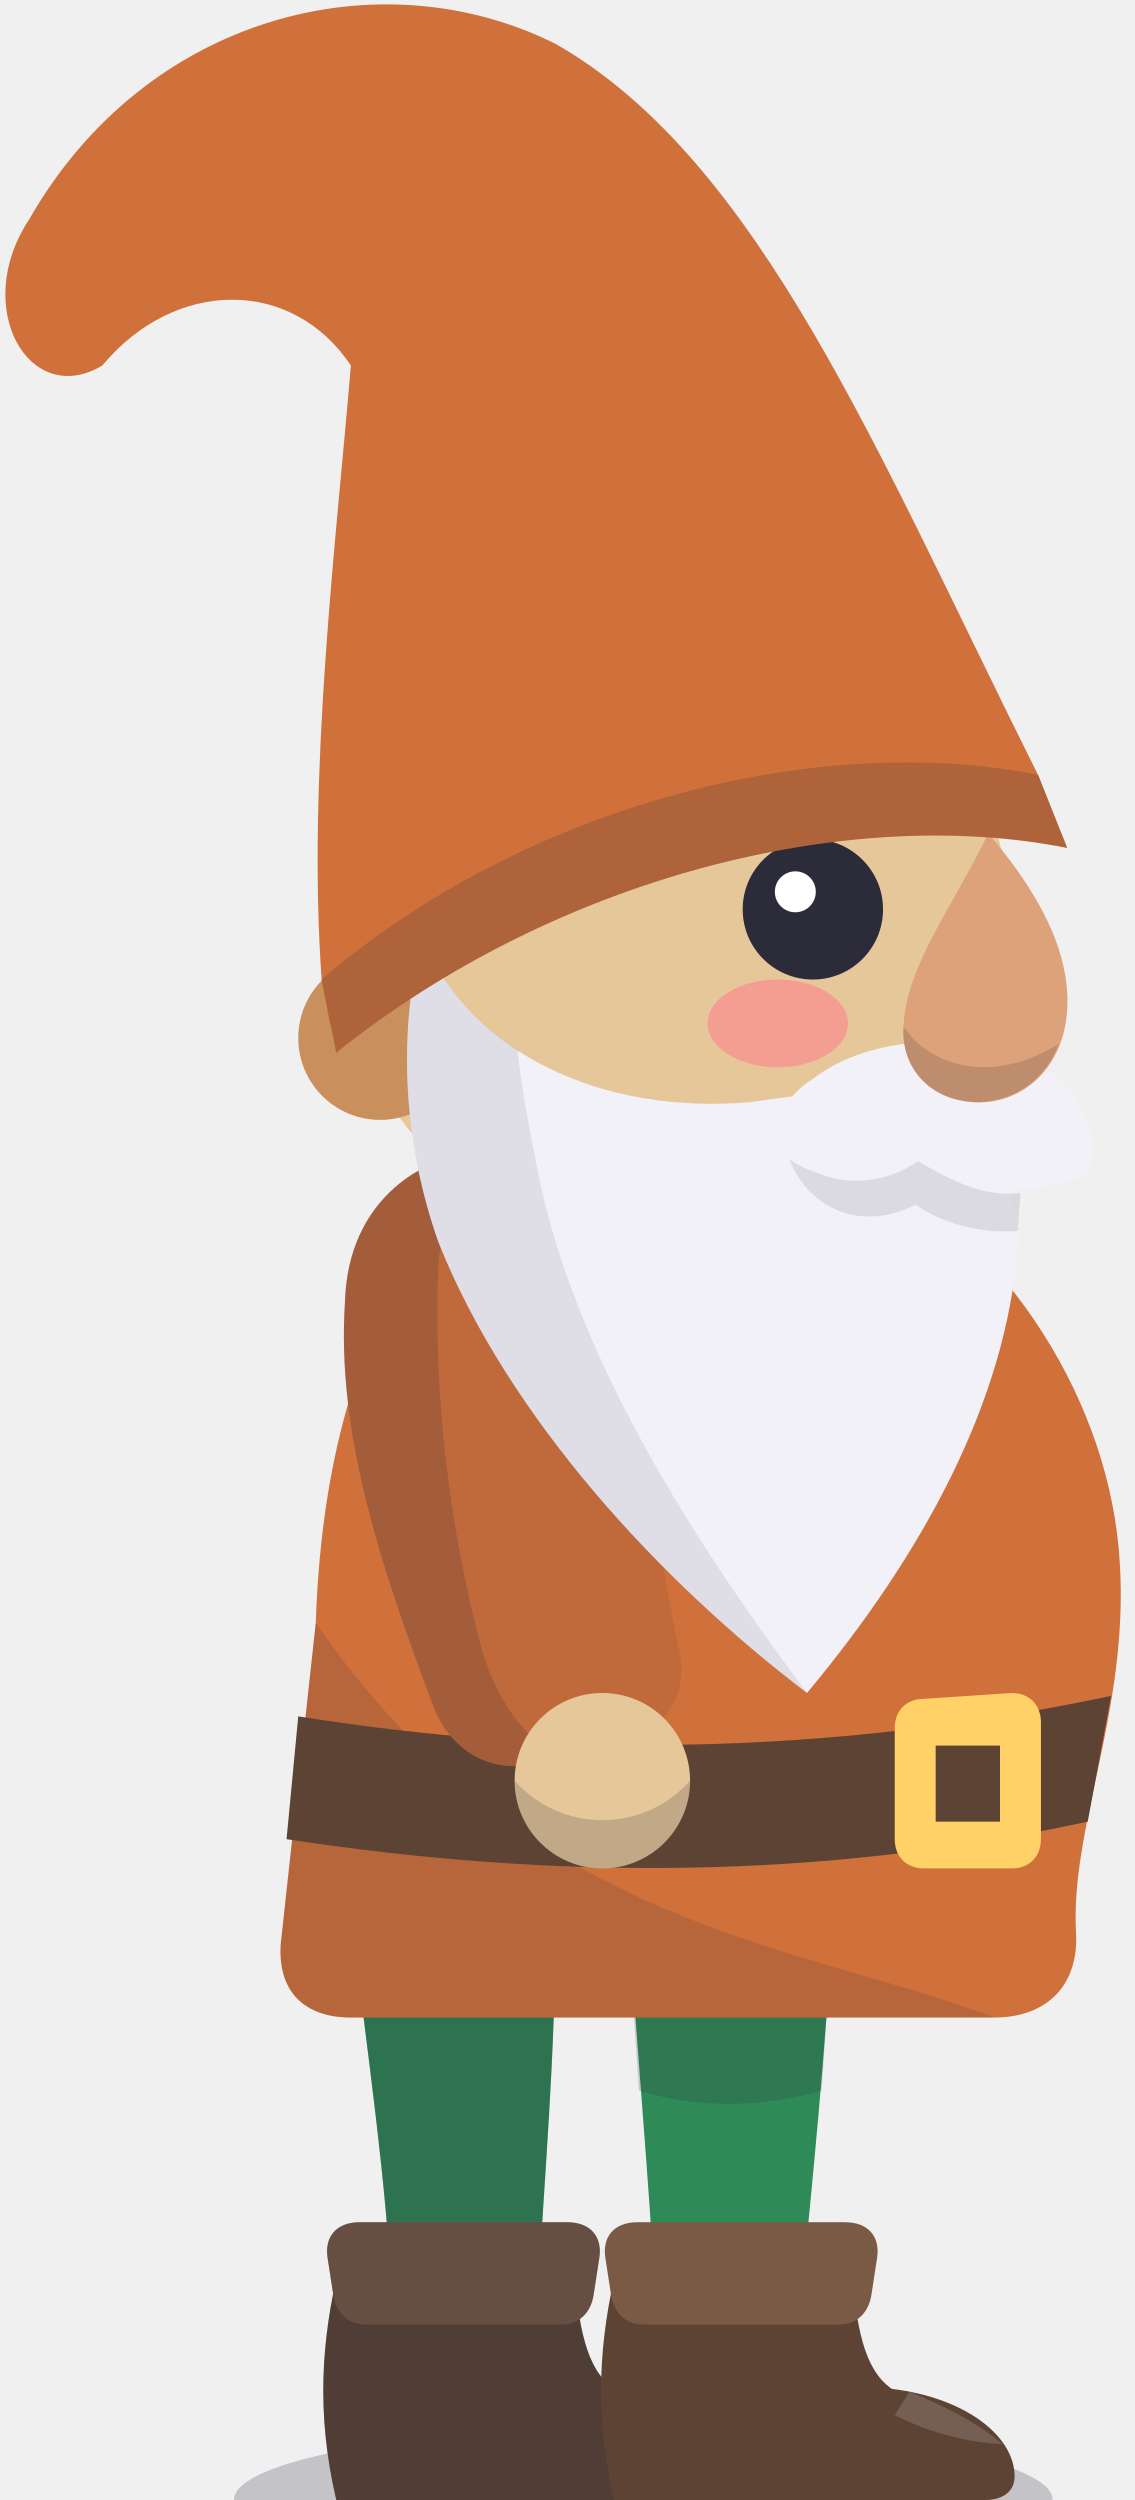
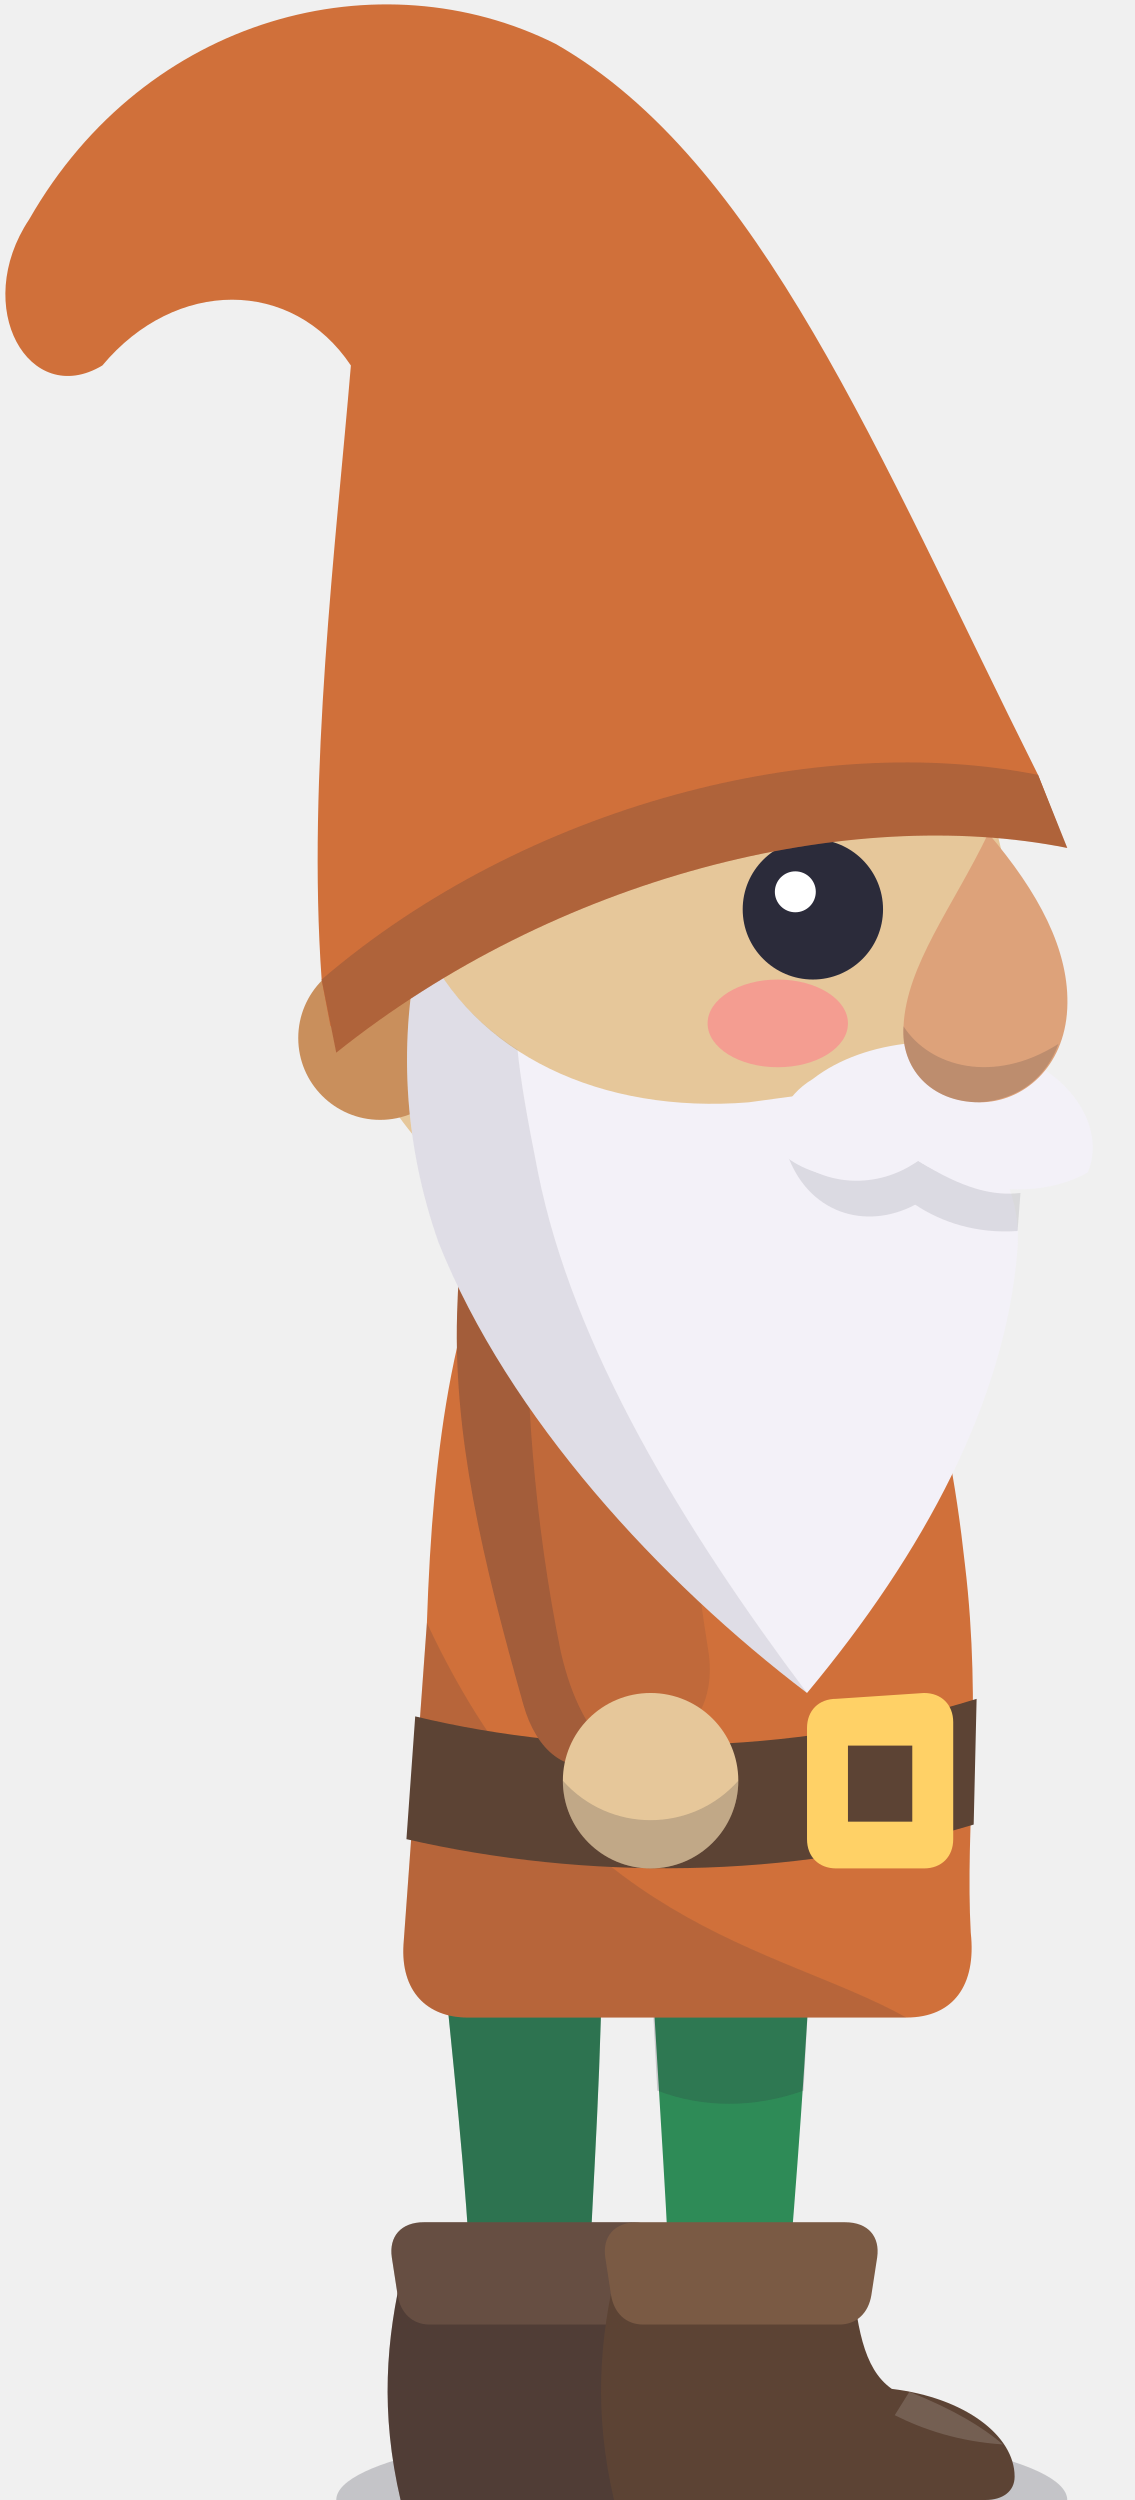
<svg xmlns="http://www.w3.org/2000/svg" viewBox="12 14.5 38.8 85.5">
-   <ellipse cx="34" cy="100" rx="14" ry="2.5" fill="#2b2b3a" opacity="0.22" />
-   <path d="M24 80L31 80C31 85 30.6 89 30.4 93L25.4 93C25.2 89 24.6 85 24 80Z" fill="#2e8b57" />
-   <path d="M23.5 100C22.8 97 23 94.5 23.6 92L31.6 92C31.8 94 32 95.5 33 96.2C35.5 96.5 37.2 97.8 37.2 99.2C37.2 99.7 36.8 100 36.2 100Z" fill="#5c4334" />
-   <path d="M24.3 90.5L31.4 90.5C32.2 90.5 32.6 91 32.5 91.7L32.3 93C32.2 93.6 31.8 94 31.2 94L24.5 94C23.9 94 23.5 93.6 23.4 93L23.2 91.7C23.1 91 23.5 90.5 24.3 90.5Z" fill="#7a5a44" />
-   <path d="M24 80L31 80C31 85 30.6 89 30.4 93L25.4 93C25.2 89 24.6 85 24 80ZM23.5 100C22.8 97 23 94.5 23.6 92L31.6 92C31.8 94 32 95.5 33 96.2C35.5 96.5 37.2 97.8 37.2 99.2C37.2 99.7 36.8 100 36.2 100ZM24.3 90.5L31.4 90.5C32.2 90.5 32.6 91 32.5 91.7L32.3 93C32.2 93.6 31.8 94 31.2 94L24.5 94C23.9 94 23.5 93.6 23.4 93L23.2 91.7C23.1 91 23.5 90.5 24.3 90.5Z" fill="#2b2b3a" opacity="0.25" />
-   <path d="M33.5 80L40.5 80C40.2 85 39.8 89 39.4 93L34.4 93C34.2 89 33.8 85 33.5 80Z" fill="#2e8b57" />
-   <path d="M33.65 83L40.3 83L40.1 86C38 86.6 35.8 86.6 33.85 86Z" fill="#2b2b3a" opacity="0.2" />
+   <ellipse cx="36" cy="100" rx="12.5" ry="2.5" fill="#2b2b3a" opacity="0.22" />
+   <path d="M27 80L32.6 80C32.6 85 32.28 89 32.12 93L28.12 93C27.96 89 27.48 85 27 80Z" fill="#2e8b57" />
+   <path d="M25.7 100C25 97 25.2 94.5 25.8 92L33.8 92C34 94 34.2 95.5 35.2 96.2C37.7 96.5 39.4 97.8 39.4 99.2C39.4 99.7 39 100 38.4 100Z" fill="#5c4334" />
+   <path d="M26.5 90.5L33.6 90.5C34.4 90.5 34.8 91 34.7 91.7L34.5 93C34.4 93.6 34 94 33.4 94L26.7 94C26.1 94 25.7 93.6 25.6 93L25.4 91.7C25.3 91 25.7 90.5 26.5 90.5Z" fill="#7a5a44" />
+   <path d="M27 80L32.6 80C32.6 85 32.28 89 32.12 93L28.12 93C27.96 89 27.48 85 27 80ZM25.7 100C25 97 25.2 94.5 25.8 92L33.8 92C34 94 34.2 95.5 35.2 96.2C37.7 96.5 39.4 97.8 39.4 99.2C39.4 99.7 39 100 38.4 100ZM26.5 90.5L33.6 90.5C34.4 90.5 34.8 91 34.7 91.7L34.5 93C34.4 93.6 34 94 33.4 94L26.7 94C26.1 94 25.7 93.6 25.6 93L25.4 91.7C25.3 91 25.7 90.5 26.5 90.5Z" fill="#2b2b3a" opacity="0.25" />
+   <path d="M34.2 80L39.8 80C39.56 85 39.24 89 38.92 93L34.92 93C34.76 89 34.44 85 34.2 80Z" fill="#2e8b57" />
+   <path d="M34.32 83L39.64 83L39.48 86C37.8 86.6 36.04 86.6 34.48 86Z" fill="#2b2b3a" opacity="0.2" />
  <path d="M33 100C32.3 97 32.5 94.5 33.1 92L41.1 92C41.3 94 41.5 95.5 42.5 96.2C45 96.5 46.7 97.8 46.7 99.2C46.7 99.7 46.3 100 45.7 100Z" fill="#5c4334" />
  <path d="M43.1 96.3C44.6 96.9 45.6 97.5 46.3 98.1C44.8 98 43.6 97.6 42.6 97.1Z" fill="#ffffff" opacity="0.15" />
  <path d="M33.8 90.5L40.9 90.5C41.7 90.5 42.1 91 42 91.7L41.8 93C41.7 93.6 41.3 94 40.7 94L34 94C33.4 94 33 93.6 32.9 93L32.7 91.7C32.6 91 33 90.5 33.8 90.5Z" fill="#7a5a44" />
-   <path d="M28.5 54.5C24.5 58.5 23 64 22.8 70L21.6 81C21.5 82.6 22.4 83.5 24 83.5L46 83.5C47.8 83.5 48.9 82.4 48.8 80.6C48.6 77 50.6 73 50.3 68C50 62.5 46.5 57 41.5 54.2Z" fill="#d0703a" />
-   <path d="M22.8 70L21.6 81C21.5 82.6 22.4 83.5 24 83.5L46 83.5C39.5 81 30 80.5 22.8 70Z" fill="#2b2b3a" opacity="0.15" />
-   <path d="M22.2 73.2C31 74.6 40 74.6 50 72.5L49.2 76.8C40 78.8 31 78.8 21.8 77.4Z" fill="#5c4334" />
-   <path d="M42.6 73.6C42.6 73 43 72.6 43.6 72.6L46.6 72.4C47.2 72.4 47.6 72.8 47.6 73.4L47.6 77.4C47.6 78 47.2 78.4 46.6 78.4L43.6 78.4C43 78.4 42.6 78 42.6 77.4ZM44 74.2L44 76.8L46.2 76.8L46.2 74.2Z" fill="#ffd166" />
+   <path d="M30 54.5C27.5 58.5 26.8 64 26.6 70L25.8 81C25.7 82.6 26.6 83.5 28 83.5L43 83.5C44.6 83.5 45.4 82.4 45.2 80.6C45 77 45.6 73 45 68C44.4 62.5 43 57 40 54.2Z" fill="#d0703a" />
+   <path d="M26.6 70L25.8 81C25.7 82.6 26.6 83.5 28 83.5L43 83.5C38.5 81 31.5 80.5 26.6 70Z" fill="#2b2b3a" opacity="0.15" />
+   <path d="M26.2 73.2C32 74.6 39 74.6 45.4 72.6L45.3 76.9C39 78.8 32 78.8 25.9 77.4Z" fill="#5c4334" />
+   <path d="M39.6 73.6C39.6 73 40 72.6 40.6 72.6L43.6 72.4C44.2 72.4 44.6 72.8 44.6 73.4L44.6 77.4C44.6 78 44.2 78.4 43.6 78.4L40.6 78.4C40 78.4 39.6 78 39.6 77.4ZM41 74.2L41 76.8L43.2 76.8L43.2 74.2Z" fill="#ffd166" />
  <g class="part-arms" style="transform-box:fill-box;transform-origin:42% 9%">
-     <path d="M23.8 59C23.9 55.6 26.4 53.8 29.2 53.8C31.8 53.8 33.6 55.6 33.6 58C33.8 62.5 34.4 67 35.2 70.8C35.6 72.4 34.8 73.6 33.4 74L30.4 74.8C28.8 75.2 27.4 74.4 26.8 72.8C25 68 23.5 63.5 23.8 59Z" fill="#d0703a" />
-     <path d="M23.8 59C23.9 55.6 26.4 53.8 29.2 53.8C31.8 53.8 33.6 55.6 33.6 58C33.8 62.5 34.4 67 35.2 70.8C35.6 72.4 34.8 73.6 33.4 74L30.4 74.8C28.8 75.2 27.4 74.4 26.8 72.8C25 68 23.5 63.5 23.8 59Z" fill="#2b2b3a" opacity="0.1" />
-     <path d="M23.8 59C23.5 63.5 25 68 26.8 72.8C27.4 74.4 28.8 75.2 30.4 74.8L31.1 74.6C29.8 73.8 29 72.6 28.5 71C27.3 66.6 26.8 61.8 27 57.6C27.2 55.8 27.9 54.6 29.2 53.8C26.4 53.8 23.9 55.6 23.8 59Z" fill="#2b2b3a" opacity="0.2" />
-     <circle cx="32.6" cy="75.4" r="3" fill="#e6c79a" />
-     <path d="M29.6 75.4A3 3 0 0 0 35.6 75.4C34 77.2 31.2 77.2 29.6 75.4Z" fill="#2b2b3a" opacity="0.2" />
+     <path d="M27.65 59C27.72 55.6 29.6 53.8 31.7 53.8C33.65 53.8 35 55.6 35 58C35.15 62.5 35.6 67 36.2 70.8C36.5 72.4 35.9 73.6 34.85 74L32.6 74.8C31.4 75.2 30.35 74.4 29.9 72.8C28.55 68 27.43 63.5 27.65 59Z" fill="#d0703a" />
+     <path d="M27.65 59C27.72 55.6 29.6 53.8 31.7 53.8C33.65 53.8 35 55.6 35 58C35.15 62.5 35.6 67 36.2 70.8C36.5 72.4 35.9 73.6 34.85 74L32.6 74.8C31.4 75.2 30.35 74.4 29.9 72.8C28.55 68 27.43 63.5 27.65 59Z" fill="#2b2b3a" opacity="0.1" />
+     <path d="M27.65 59C27.43 63.5 28.55 68 29.9 72.8C30.35 74.4 31.4 75.2 32.6 74.8L33.12 74.6C32.15 73.8 31.55 72.6 31.18 71C30.28 66.6 29.9 61.8 30.05 57.6C30.2 55.8 30.72 54.6 31.7 53.8C29.6 53.8 27.72 55.6 27.65 59Z" fill="#2b2b3a" opacity="0.2" />
+     <circle cx="34.25" cy="75.4" r="3" fill="#e6c79a" />
+     <path d="M31.25 75.4A3 3 0 0 0 37.25 75.4C35.65 77.2 32.85 77.2 31.25 75.4Z" fill="#2b2b3a" opacity="0.2" />
  </g>
  <circle cx="35" cy="46" r="11.5" fill="#e6c79a" />
  <circle cx="25" cy="50" r="2.8" fill="#c98f5c" />
  <path d="M26.4 46.6C28.2 50.6 32.6 52.6 37.6 52.2L42 51.6C45 52.4 47 54.4 46.8 57.2C46.4 62.4 43.6 67.6 39.6 72.4C34.6 68.6 29.4 63 27 57C25.8 53.6 25.6 50 26.4 46.6Z" fill="#f3f1f8" />
  <path d="M26.4 46.6C25.6 50 25.8 53.6 27 57C29.4 63 34.6 68.6 39.6 72.4C35.4 66.8 31.6 60.6 30.4 54.6C30 52.6 29.8 51.4 29.7 50.4C28.26 49.48 27.12 48.2 26.4 46.6Z" fill="#2b2b3a" opacity="0.1" />
  <path d="M38.9 53.9C40.1 55.1 42 55.2 43.4 54.2C45 55.2 46 55.4 46.9 55.3L46.8 56.6C45.4 56.7 44.2 56.3 43.3 55.7C41.6 56.6 39.6 56 38.9 53.9Z" fill="#2b2b3a" opacity="0.12" />
  <path d="M39.8 51.4C41.6 50 44.6 49.8 46.8 50.6C48.8 51.4 49.8 53.2 49.2 54.6C47.4 55.6 45 55.2 43.4 54.2C42 55 40 55 38.8 54C38.4 53 38.8 52 39.8 51.4Z" fill="#f3f1f8" />
  <path d="M45.8 43C47.5 45 48.6 47 48.5 49C48.4 51 47 52.2 45.5 52.2C43.8 52.2 42.8 51 42.9 49.6C43 47.5 44.6 45.5 45.8 43Z" fill="#dda27a" />
  <path d="M42.9 49.6C43.8 51 46 51.6 48.2 50.2C47.8 51.3 46.9 52.1 45.5 52.2C43.8 52.2 42.8 51 42.9 49.6Z" fill="#2b2b3a" opacity="0.18" />
  <circle cx="39.8" cy="45.6" r="2.4" fill="#2b2b3a" />
  <circle cx="39.2" cy="45" r="0.7" fill="#ffffff" />
  <ellipse cx="38.6" cy="49.5" rx="2.4" ry="1.5" fill="#ff7a8a" opacity="0.55" />
  <path d="M23 48C22.5 41 23.5 33 24 27C22 24 18 24 15.5 27C13 28.5 11 25 13 22C17 15 25 13 31 16C38 20 42 30 47.5 41L48.2 42.8C41 41.4 31 43.8 23.3 49.6Z" fill="#d0703a" />
  <path d="M23 48C30 42 40 39.5 47.5 41L48.5 43.5C41 42 31 44.5 23.5 50.5Z" fill="#d0703a" />
  <path d="M23 48C30 42 40 39.5 47.5 41L48.5 43.5C41 42 31 44.5 23.5 50.5Z" fill="#2b2b3a" opacity="0.2" />
</svg>
